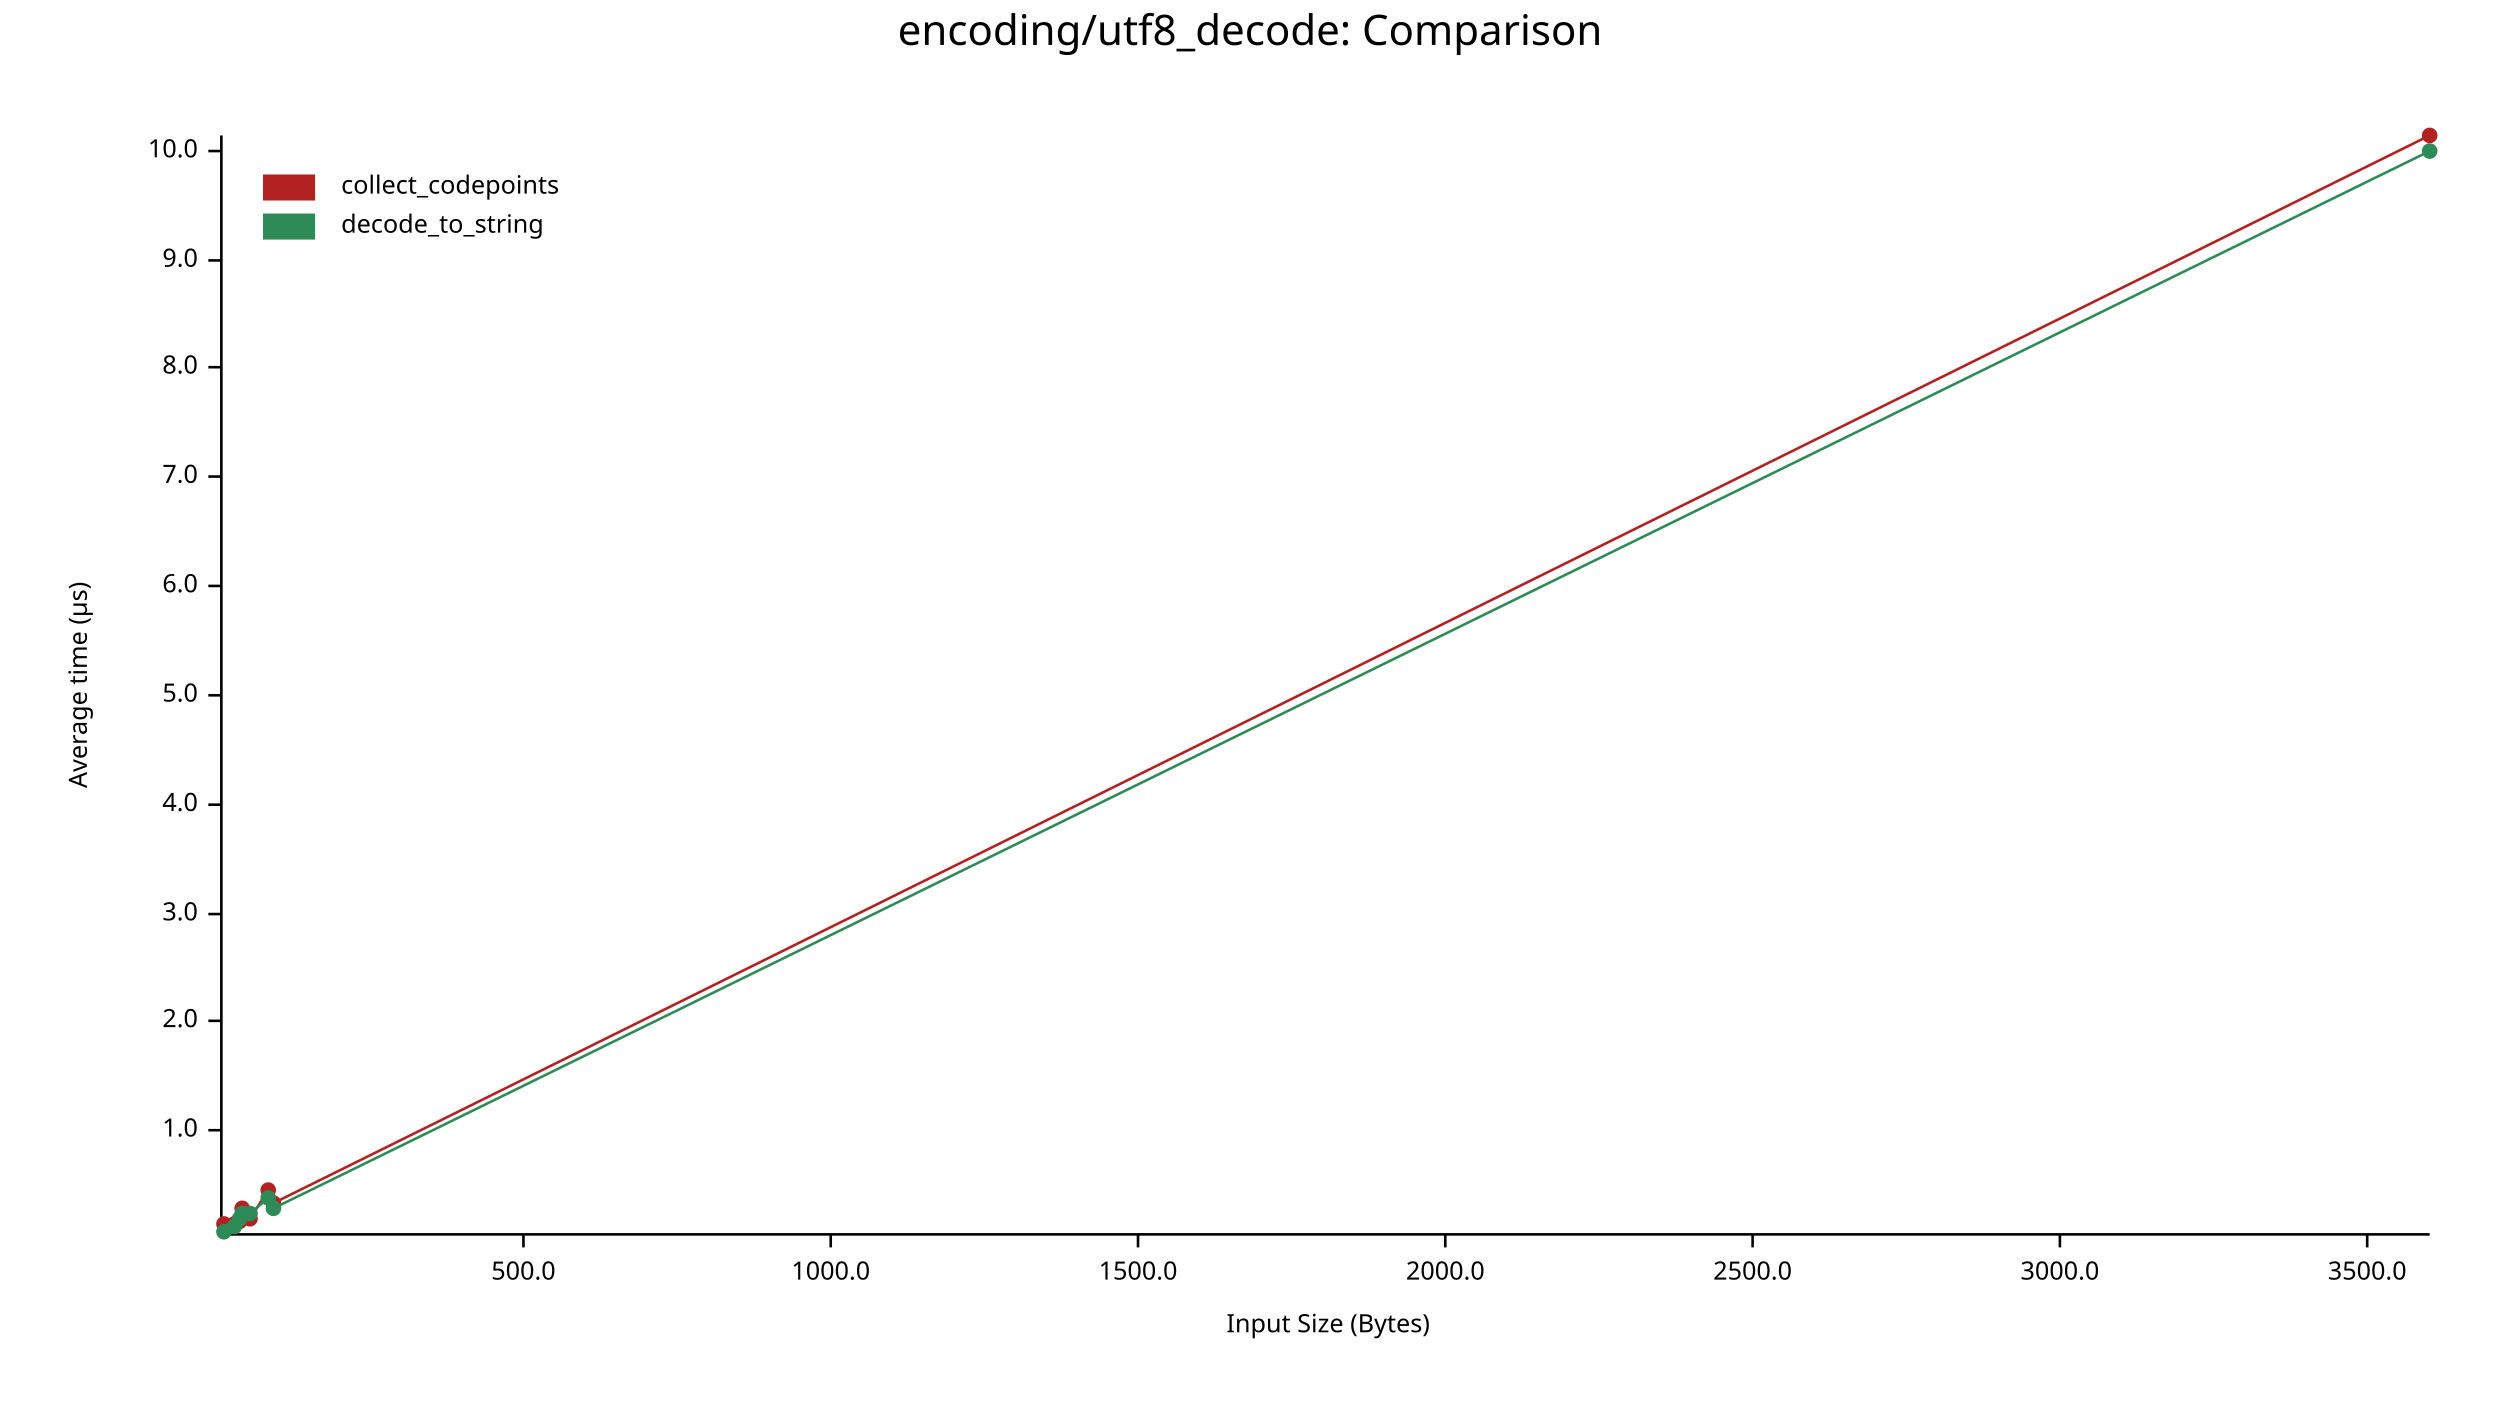
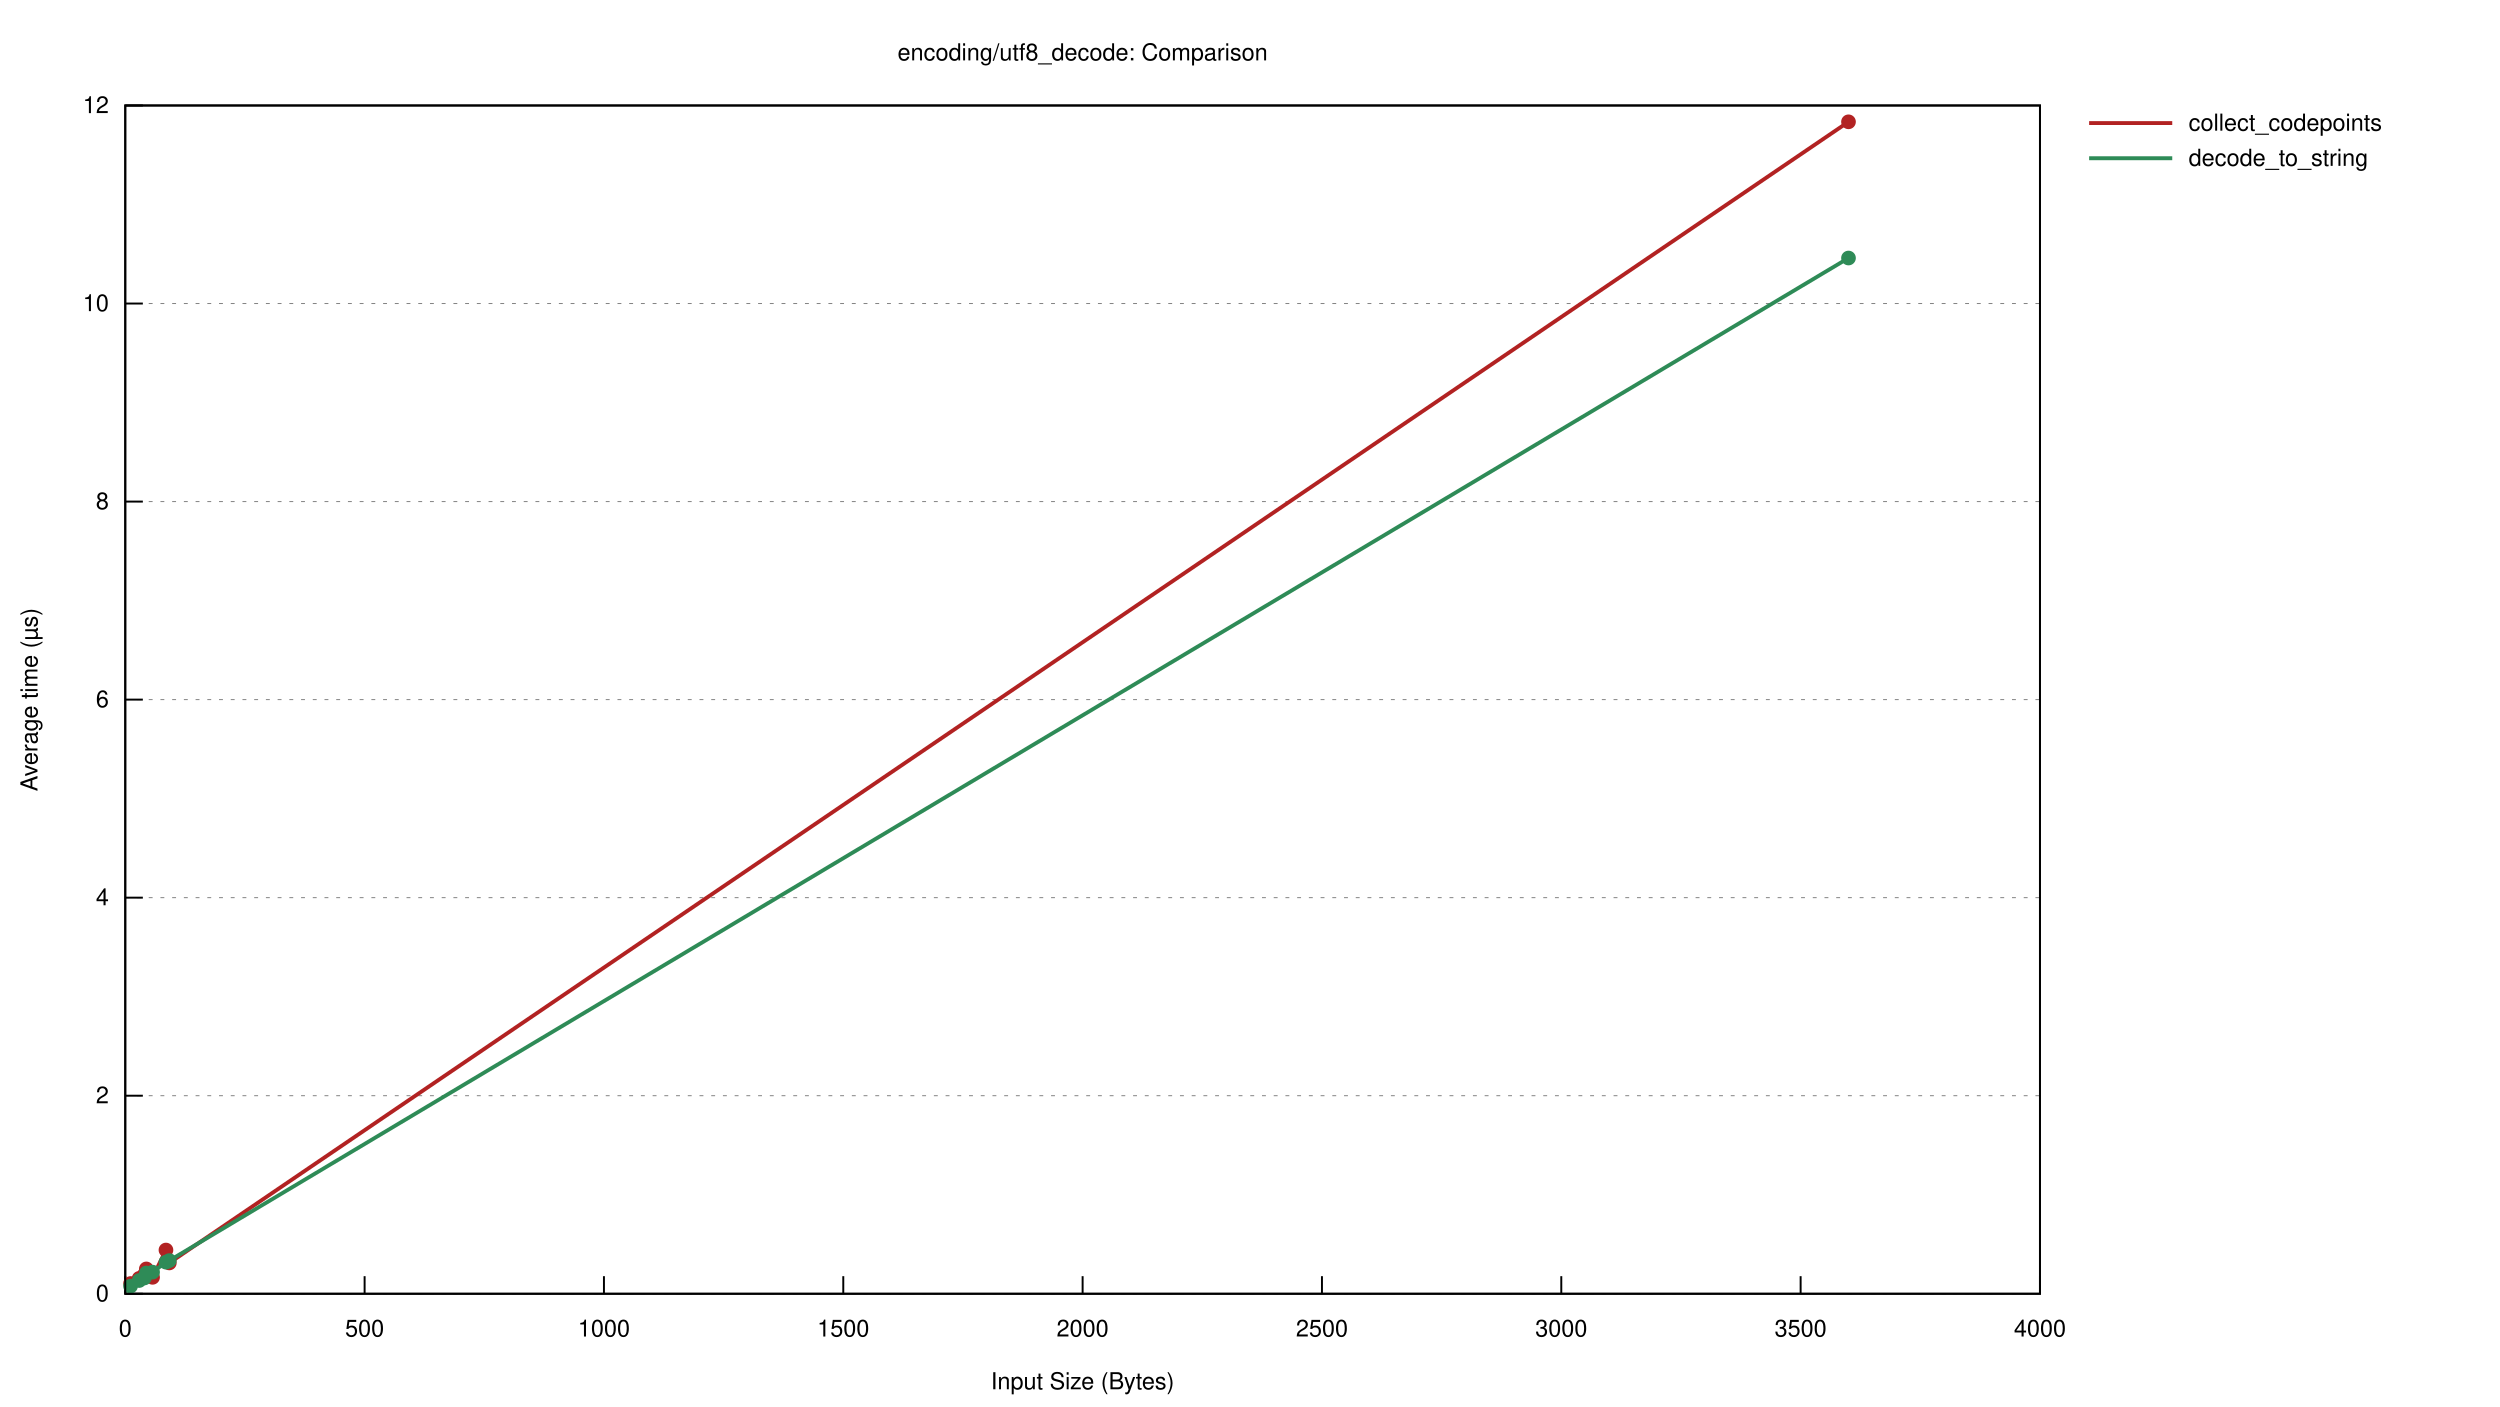
- <svg xmlns="http://www.w3.org/2000/svg" width="960" height="540" viewBox="0 0 960 540">
-   <text x="480" y="5" dy="0.76em" text-anchor="middle" font-family="sans-serif" font-size="16.129" opacity="1" fill="#000000">
- encoding/utf8_decode: Comparison
- </text>
-   <text x="26" y="263" dy="0.76em" text-anchor="middle" font-family="sans-serif" font-size="9.677" opacity="1" fill="#000000" transform="rotate(270, 26, 263)">
- Average time (µs)
- </text>
-   <text x="510" y="514" dy="-0.5ex" text-anchor="middle" font-family="sans-serif" font-size="9.677" opacity="1" fill="#000000">
- Input Size (Bytes)
- </text>
-   <polyline fill="none" opacity="1" stroke="#000000" stroke-width="1" points="85,52 85,473 " />
-   <text x="76" y="434" dy="0.5ex" text-anchor="end" font-family="sans-serif" font-size="9.677" opacity="1" fill="#000000">
- 1.0
- </text>
-   <polyline fill="none" opacity="1" stroke="#000000" stroke-width="1" points="80,434 85,434 " />
-   <text x="76" y="392" dy="0.5ex" text-anchor="end" font-family="sans-serif" font-size="9.677" opacity="1" fill="#000000">
- 2.0
- </text>
-   <polyline fill="none" opacity="1" stroke="#000000" stroke-width="1" points="80,392 85,392 " />
-   <text x="76" y="351" dy="0.5ex" text-anchor="end" font-family="sans-serif" font-size="9.677" opacity="1" fill="#000000">
- 3.0
- </text>
-   <polyline fill="none" opacity="1" stroke="#000000" stroke-width="1" points="80,351 85,351 " />
-   <text x="76" y="309" dy="0.5ex" text-anchor="end" font-family="sans-serif" font-size="9.677" opacity="1" fill="#000000">
- 4.0
- </text>
-   <polyline fill="none" opacity="1" stroke="#000000" stroke-width="1" points="80,309 85,309 " />
-   <text x="76" y="267" dy="0.5ex" text-anchor="end" font-family="sans-serif" font-size="9.677" opacity="1" fill="#000000">
- 5.0
- </text>
-   <polyline fill="none" opacity="1" stroke="#000000" stroke-width="1" points="80,267 85,267 " />
-   <text x="76" y="225" dy="0.5ex" text-anchor="end" font-family="sans-serif" font-size="9.677" opacity="1" fill="#000000">
- 6.0
- </text>
-   <polyline fill="none" opacity="1" stroke="#000000" stroke-width="1" points="80,225 85,225 " />
-   <text x="76" y="183" dy="0.5ex" text-anchor="end" font-family="sans-serif" font-size="9.677" opacity="1" fill="#000000">
- 7.0
- </text>
-   <polyline fill="none" opacity="1" stroke="#000000" stroke-width="1" points="80,183 85,183 " />
-   <text x="76" y="141" dy="0.5ex" text-anchor="end" font-family="sans-serif" font-size="9.677" opacity="1" fill="#000000">
- 8.0
- </text>
-   <polyline fill="none" opacity="1" stroke="#000000" stroke-width="1" points="80,141 85,141 " />
-   <text x="76" y="100" dy="0.5ex" text-anchor="end" font-family="sans-serif" font-size="9.677" opacity="1" fill="#000000">
- 9.0
- </text>
-   <polyline fill="none" opacity="1" stroke="#000000" stroke-width="1" points="80,100 85,100 " />
-   <text x="76" y="58" dy="0.5ex" text-anchor="end" font-family="sans-serif" font-size="9.677" opacity="1" fill="#000000">
- 10.0
- </text>
-   <polyline fill="none" opacity="1" stroke="#000000" stroke-width="1" points="80,58 85,58 " />
-   <polyline fill="none" opacity="1" stroke="#000000" stroke-width="1" points="86,474 933,474 " />
-   <text x="201" y="484" dy="0.76em" text-anchor="middle" font-family="sans-serif" font-size="9.677" opacity="1" fill="#000000">
- 500.0
- </text>
-   <polyline fill="none" opacity="1" stroke="#000000" stroke-width="1" points="201,474 201,479 " />
-   <text x="319" y="484" dy="0.76em" text-anchor="middle" font-family="sans-serif" font-size="9.677" opacity="1" fill="#000000">
- 1000.0
- </text>
-   <polyline fill="none" opacity="1" stroke="#000000" stroke-width="1" points="319,474 319,479 " />
-   <text x="437" y="484" dy="0.76em" text-anchor="middle" font-family="sans-serif" font-size="9.677" opacity="1" fill="#000000">
- 1500.0
- </text>
-   <polyline fill="none" opacity="1" stroke="#000000" stroke-width="1" points="437,474 437,479 " />
-   <text x="555" y="484" dy="0.76em" text-anchor="middle" font-family="sans-serif" font-size="9.677" opacity="1" fill="#000000">
- 2000.0
- </text>
-   <polyline fill="none" opacity="1" stroke="#000000" stroke-width="1" points="555,474 555,479 " />
-   <text x="673" y="484" dy="0.76em" text-anchor="middle" font-family="sans-serif" font-size="9.677" opacity="1" fill="#000000">
- 2500.0
- </text>
-   <polyline fill="none" opacity="1" stroke="#000000" stroke-width="1" points="673,474 673,479 " />
-   <text x="791" y="484" dy="0.76em" text-anchor="middle" font-family="sans-serif" font-size="9.677" opacity="1" fill="#000000">
- 3000.0
- </text>
-   <polyline fill="none" opacity="1" stroke="#000000" stroke-width="1" points="791,474 791,479 " />
-   <text x="909" y="484" dy="0.76em" text-anchor="middle" font-family="sans-serif" font-size="9.677" opacity="1" fill="#000000">
- 3500.0
- </text>
-   <polyline fill="none" opacity="1" stroke="#000000" stroke-width="1" points="909,474 909,479 " />
-   <circle cx="86" cy="470" r="3" opacity="1" fill="#B22222" stroke="none" stroke-width="1" />
-   <circle cx="90" cy="470" r="3" opacity="1" fill="#B22222" stroke="none" stroke-width="1" />
-   <circle cx="92" cy="469" r="3" opacity="1" fill="#B22222" stroke="none" stroke-width="1" />
-   <circle cx="93" cy="464" r="3" opacity="1" fill="#B22222" stroke="none" stroke-width="1" />
-   <circle cx="96" cy="468" r="3" opacity="1" fill="#B22222" stroke="none" stroke-width="1" />
-   <circle cx="103" cy="457" r="3" opacity="1" fill="#B22222" stroke="none" stroke-width="1" />
-   <circle cx="105" cy="462" r="3" opacity="1" fill="#B22222" stroke="none" stroke-width="1" />
-   <circle cx="933" cy="52" r="3" opacity="1" fill="#B22222" stroke="none" stroke-width="1" />
-   <polyline fill="none" opacity="1" stroke="#B22222" stroke-width="1" points="86,470 90,470 92,469 93,464 96,468 103,457 105,462 933,52 " />
-   <circle cx="86" cy="473" r="3" opacity="1" fill="#2E8B57" stroke="none" stroke-width="1" />
-   <circle cx="90" cy="471" r="3" opacity="1" fill="#2E8B57" stroke="none" stroke-width="1" />
-   <circle cx="92" cy="468" r="3" opacity="1" fill="#2E8B57" stroke="none" stroke-width="1" />
-   <circle cx="93" cy="466" r="3" opacity="1" fill="#2E8B57" stroke="none" stroke-width="1" />
-   <circle cx="96" cy="466" r="3" opacity="1" fill="#2E8B57" stroke="none" stroke-width="1" />
-   <circle cx="103" cy="460" r="3" opacity="1" fill="#2E8B57" stroke="none" stroke-width="1" />
-   <circle cx="105" cy="464" r="3" opacity="1" fill="#2E8B57" stroke="none" stroke-width="1" />
-   <circle cx="933" cy="58" r="3" opacity="1" fill="#2E8B57" stroke="none" stroke-width="1" />
-   <polyline fill="none" opacity="1" stroke="#2E8B57" stroke-width="1" points="86,473 90,471 92,468 93,466 96,466 103,460 105,464 933,58 " />
-   <text x="131" y="67" dy="0.76em" text-anchor="start" font-family="sans-serif" font-size="9.677" opacity="1" fill="#000000">
- collect_codepoints
- </text>
-   <text x="131" y="82" dy="0.76em" text-anchor="start" font-family="sans-serif" font-size="9.677" opacity="1" fill="#000000">
- decode_to_string
- </text>
-   <rect x="101" y="67" width="20" height="10" opacity="1" fill="#B22222" stroke="none" />
-   <rect x="101" y="82" width="20" height="10" opacity="1" fill="#2E8B57" stroke="none" />
+ <svg xmlns="http://www.w3.org/2000/svg" xmlns:xlink="http://www.w3.org/1999/xlink" viewBox="0 0 1280 720">
+   <g id="gnuplot_canvas">
+     <rect x="0" y="0" width="1280" height="720" fill="none" />
+     <defs>
+       <circle id="gpDot" r="0.5" stroke-width="0.5" stroke="currentColor" />
+       <path id="gpPt0" stroke-width="0.222" stroke="currentColor" d="M-1,0 h2 M0,-1 v2" />
+       <path id="gpPt1" stroke-width="0.222" stroke="currentColor" d="M-1,-1 L1,1 M1,-1 L-1,1" />
+       <path id="gpPt2" stroke-width="0.222" stroke="currentColor" d="M-1,0 L1,0 M0,-1 L0,1 M-1,-1 L1,1 M-1,1 L1,-1" />
+       <rect id="gpPt3" stroke-width="0.222" stroke="currentColor" x="-1" y="-1" width="2" height="2" />
+       <rect id="gpPt4" stroke-width="0.222" stroke="currentColor" fill="currentColor" x="-1" y="-1" width="2" height="2" />
+       <circle id="gpPt5" stroke-width="0.222" stroke="currentColor" cx="0" cy="0" r="1" />
+       <use xlink:href="#gpPt5" id="gpPt6" fill="currentColor" stroke="none" />
+       <path id="gpPt7" stroke-width="0.222" stroke="currentColor" d="M0,-1.33 L-1.33,0.67 L1.33,0.67 z" />
+       <use xlink:href="#gpPt7" id="gpPt8" fill="currentColor" stroke="none" />
+       <use xlink:href="#gpPt7" id="gpPt9" stroke="currentColor" transform="rotate(180)" />
+       <use xlink:href="#gpPt9" id="gpPt10" fill="currentColor" stroke="none" />
+       <use xlink:href="#gpPt3" id="gpPt11" stroke="currentColor" transform="rotate(45)" />
+       <use xlink:href="#gpPt11" id="gpPt12" fill="currentColor" stroke="none" />
+       <path id="gpPt13" stroke-width="0.222" stroke="currentColor" d="M0,1.330 L1.265,0.411 L0.782,-1.067 L-0.782,-1.076 L-1.265,0.411 z" />
+       <use xlink:href="#gpPt13" id="gpPt14" fill="currentColor" stroke="none" />
+       <filter id="textbox" filterUnits="objectBoundingBox" x="0" y="0" height="1" width="1">
+         <feFlood flood-color="white" flood-opacity="1" result="bgnd" />
+         <feComposite in="SourceGraphic" in2="bgnd" operator="atop" />
+       </filter>
+       <filter id="greybox" filterUnits="objectBoundingBox" x="0" y="0" height="1" width="1">
+         <feFlood flood-color="lightgrey" flood-opacity="1" result="grey" />
+         <feComposite in="SourceGraphic" in2="grey" operator="atop" />
+       </filter>
+     </defs>
+     <g fill="none" color="white" stroke="currentColor" stroke-width="1.00" stroke-linecap="butt" stroke-linejoin="miter">
+ </g>
+     <g fill="none" color="black" stroke="currentColor" stroke-width="1.00" stroke-linecap="butt" stroke-linejoin="miter">
+ </g>
+     <g fill="none" color="black" stroke="black" stroke-width="0.50" stroke-linecap="butt" stroke-linejoin="miter">
+ </g>
+     <g fill="none" color="gray" stroke="currentColor" stroke-width="0.50" stroke-linecap="butt" stroke-linejoin="miter">
+       <path stroke="gray" stroke-dasharray="2,4" class="gridline" d="M64.14,662.40 L1044.46,662.40  " />
+     </g>
+     <g fill="none" color="gray" stroke="gray" stroke-width="1.00" stroke-linecap="butt" stroke-linejoin="miter">
+ </g>
+     <g fill="none" color="black" stroke="currentColor" stroke-width="1.00" stroke-linecap="butt" stroke-linejoin="miter">
+       <path stroke="black" d="M64.14,662.40 L73.14,662.40  " />
+       <g transform="translate(55.75,666.30)" stroke="none" fill="black" font-family="Helvetica" font-size="12.00" text-anchor="end">
+         <text>
+           <tspan font-family="Helvetica"> 0</tspan>
+         </text>
+       </g>
+     </g>
+     <g fill="none" color="black" stroke="currentColor" stroke-width="1.00" stroke-linecap="butt" stroke-linejoin="miter">
+ </g>
+     <g fill="none" color="black" stroke="black" stroke-width="0.50" stroke-linecap="butt" stroke-linejoin="miter">
+ </g>
+     <g fill="none" color="gray" stroke="currentColor" stroke-width="0.50" stroke-linecap="butt" stroke-linejoin="miter">
+       <path stroke="gray" stroke-dasharray="2,4" class="gridline" d="M64.14,561.00 L1044.46,561.00  " />
+     </g>
+     <g fill="none" color="gray" stroke="gray" stroke-width="1.00" stroke-linecap="butt" stroke-linejoin="miter">
+ </g>
+     <g fill="none" color="black" stroke="currentColor" stroke-width="1.00" stroke-linecap="butt" stroke-linejoin="miter">
+       <path stroke="black" d="M64.14,561.00 L73.14,561.00  " />
+       <g transform="translate(55.75,564.90)" stroke="none" fill="black" font-family="Helvetica" font-size="12.00" text-anchor="end">
+         <text>
+           <tspan font-family="Helvetica"> 2</tspan>
+         </text>
+       </g>
+     </g>
+     <g fill="none" color="black" stroke="currentColor" stroke-width="1.00" stroke-linecap="butt" stroke-linejoin="miter">
+ </g>
+     <g fill="none" color="black" stroke="black" stroke-width="0.50" stroke-linecap="butt" stroke-linejoin="miter">
+ </g>
+     <g fill="none" color="gray" stroke="currentColor" stroke-width="0.50" stroke-linecap="butt" stroke-linejoin="miter">
+       <path stroke="gray" stroke-dasharray="2,4" class="gridline" d="M64.14,459.60 L1044.46,459.60  " />
+     </g>
+     <g fill="none" color="gray" stroke="gray" stroke-width="1.00" stroke-linecap="butt" stroke-linejoin="miter">
+ </g>
+     <g fill="none" color="black" stroke="currentColor" stroke-width="1.00" stroke-linecap="butt" stroke-linejoin="miter">
+       <path stroke="black" d="M64.14,459.60 L73.14,459.60  " />
+       <g transform="translate(55.75,463.50)" stroke="none" fill="black" font-family="Helvetica" font-size="12.00" text-anchor="end">
+         <text>
+           <tspan font-family="Helvetica"> 4</tspan>
+         </text>
+       </g>
+     </g>
+     <g fill="none" color="black" stroke="currentColor" stroke-width="1.00" stroke-linecap="butt" stroke-linejoin="miter">
+ </g>
+     <g fill="none" color="black" stroke="black" stroke-width="0.50" stroke-linecap="butt" stroke-linejoin="miter">
+ </g>
+     <g fill="none" color="gray" stroke="currentColor" stroke-width="0.50" stroke-linecap="butt" stroke-linejoin="miter">
+       <path stroke="gray" stroke-dasharray="2,4" class="gridline" d="M64.14,358.20 L1044.46,358.20  " />
+     </g>
+     <g fill="none" color="gray" stroke="gray" stroke-width="1.00" stroke-linecap="butt" stroke-linejoin="miter">
+ </g>
+     <g fill="none" color="black" stroke="currentColor" stroke-width="1.00" stroke-linecap="butt" stroke-linejoin="miter">
+       <path stroke="black" d="M64.14,358.20 L73.14,358.20  " />
+       <g transform="translate(55.75,362.10)" stroke="none" fill="black" font-family="Helvetica" font-size="12.00" text-anchor="end">
+         <text>
+           <tspan font-family="Helvetica"> 6</tspan>
+         </text>
+       </g>
+     </g>
+     <g fill="none" color="black" stroke="currentColor" stroke-width="1.00" stroke-linecap="butt" stroke-linejoin="miter">
+ </g>
+     <g fill="none" color="black" stroke="black" stroke-width="0.50" stroke-linecap="butt" stroke-linejoin="miter">
+ </g>
+     <g fill="none" color="gray" stroke="currentColor" stroke-width="0.50" stroke-linecap="butt" stroke-linejoin="miter">
+       <path stroke="gray" stroke-dasharray="2,4" class="gridline" d="M64.14,256.81 L1044.46,256.81  " />
+     </g>
+     <g fill="none" color="gray" stroke="gray" stroke-width="1.00" stroke-linecap="butt" stroke-linejoin="miter">
+ </g>
+     <g fill="none" color="black" stroke="currentColor" stroke-width="1.00" stroke-linecap="butt" stroke-linejoin="miter">
+       <path stroke="black" d="M64.14,256.81 L73.14,256.81  " />
+       <g transform="translate(55.75,260.71)" stroke="none" fill="black" font-family="Helvetica" font-size="12.00" text-anchor="end">
+         <text>
+           <tspan font-family="Helvetica"> 8</tspan>
+         </text>
+       </g>
+     </g>
+     <g fill="none" color="black" stroke="currentColor" stroke-width="1.00" stroke-linecap="butt" stroke-linejoin="miter">
+ </g>
+     <g fill="none" color="black" stroke="black" stroke-width="0.50" stroke-linecap="butt" stroke-linejoin="miter">
+ </g>
+     <g fill="none" color="gray" stroke="currentColor" stroke-width="0.50" stroke-linecap="butt" stroke-linejoin="miter">
+       <path stroke="gray" stroke-dasharray="2,4" class="gridline" d="M64.14,155.41 L1044.46,155.41  " />
+     </g>
+     <g fill="none" color="gray" stroke="gray" stroke-width="1.00" stroke-linecap="butt" stroke-linejoin="miter">
+ </g>
+     <g fill="none" color="black" stroke="currentColor" stroke-width="1.00" stroke-linecap="butt" stroke-linejoin="miter">
+       <path stroke="black" d="M64.14,155.41 L73.14,155.41  " />
+       <g transform="translate(55.75,159.31)" stroke="none" fill="black" font-family="Helvetica" font-size="12.00" text-anchor="end">
+         <text>
+           <tspan font-family="Helvetica"> 10</tspan>
+         </text>
+       </g>
+     </g>
+     <g fill="none" color="black" stroke="currentColor" stroke-width="1.00" stroke-linecap="butt" stroke-linejoin="miter">
+ </g>
+     <g fill="none" color="black" stroke="black" stroke-width="0.50" stroke-linecap="butt" stroke-linejoin="miter">
+ </g>
+     <g fill="none" color="gray" stroke="currentColor" stroke-width="0.50" stroke-linecap="butt" stroke-linejoin="miter">
+       <path stroke="gray" stroke-dasharray="2,4" class="gridline" d="M64.14,54.01 L1044.46,54.01  " />
+     </g>
+     <g fill="none" color="gray" stroke="gray" stroke-width="1.00" stroke-linecap="butt" stroke-linejoin="miter">
+ </g>
+     <g fill="none" color="black" stroke="currentColor" stroke-width="1.00" stroke-linecap="butt" stroke-linejoin="miter">
+       <path stroke="black" d="M64.14,54.01 L73.14,54.01  " />
+       <g transform="translate(55.75,57.91)" stroke="none" fill="black" font-family="Helvetica" font-size="12.00" text-anchor="end">
+         <text>
+           <tspan font-family="Helvetica"> 12</tspan>
+         </text>
+       </g>
+     </g>
+     <g fill="none" color="black" stroke="currentColor" stroke-width="1.00" stroke-linecap="butt" stroke-linejoin="miter">
+       <path stroke="black" d="M64.14,662.40 L64.14,653.40  " />
+       <g transform="translate(64.14,684.30)" stroke="none" fill="black" font-family="Helvetica" font-size="12.00" text-anchor="middle">
+         <text>
+           <tspan font-family="Helvetica"> 0</tspan>
+         </text>
+       </g>
+     </g>
+     <g fill="none" color="black" stroke="currentColor" stroke-width="1.00" stroke-linecap="butt" stroke-linejoin="miter">
+       <path stroke="black" d="M186.68,662.40 L186.68,653.40  " />
+       <g transform="translate(186.68,684.30)" stroke="none" fill="black" font-family="Helvetica" font-size="12.00" text-anchor="middle">
+         <text>
+           <tspan font-family="Helvetica"> 500</tspan>
+         </text>
+       </g>
+     </g>
+     <g fill="none" color="black" stroke="currentColor" stroke-width="1.00" stroke-linecap="butt" stroke-linejoin="miter">
+       <path stroke="black" d="M309.22,662.40 L309.22,653.40  " />
+       <g transform="translate(309.22,684.30)" stroke="none" fill="black" font-family="Helvetica" font-size="12.00" text-anchor="middle">
+         <text>
+           <tspan font-family="Helvetica"> 1000</tspan>
+         </text>
+       </g>
+     </g>
+     <g fill="none" color="black" stroke="currentColor" stroke-width="1.00" stroke-linecap="butt" stroke-linejoin="miter">
+       <path stroke="black" d="M431.76,662.40 L431.76,653.40  " />
+       <g transform="translate(431.76,684.30)" stroke="none" fill="black" font-family="Helvetica" font-size="12.00" text-anchor="middle">
+         <text>
+           <tspan font-family="Helvetica"> 1500</tspan>
+         </text>
+       </g>
+     </g>
+     <g fill="none" color="black" stroke="currentColor" stroke-width="1.00" stroke-linecap="butt" stroke-linejoin="miter">
+       <path stroke="black" d="M554.30,662.40 L554.30,653.40  " />
+       <g transform="translate(554.30,684.30)" stroke="none" fill="black" font-family="Helvetica" font-size="12.00" text-anchor="middle">
+         <text>
+           <tspan font-family="Helvetica"> 2000</tspan>
+         </text>
+       </g>
+     </g>
+     <g fill="none" color="black" stroke="currentColor" stroke-width="1.00" stroke-linecap="butt" stroke-linejoin="miter">
+       <path stroke="black" d="M676.84,662.40 L676.84,653.40  " />
+       <g transform="translate(676.84,684.30)" stroke="none" fill="black" font-family="Helvetica" font-size="12.00" text-anchor="middle">
+         <text>
+           <tspan font-family="Helvetica"> 2500</tspan>
+         </text>
+       </g>
+     </g>
+     <g fill="none" color="black" stroke="currentColor" stroke-width="1.00" stroke-linecap="butt" stroke-linejoin="miter">
+       <path stroke="black" d="M799.38,662.40 L799.38,653.40  " />
+       <g transform="translate(799.38,684.30)" stroke="none" fill="black" font-family="Helvetica" font-size="12.00" text-anchor="middle">
+         <text>
+           <tspan font-family="Helvetica"> 3000</tspan>
+         </text>
+       </g>
+     </g>
+     <g fill="none" color="black" stroke="currentColor" stroke-width="1.00" stroke-linecap="butt" stroke-linejoin="miter">
+       <path stroke="black" d="M921.92,662.40 L921.92,653.40  " />
+       <g transform="translate(921.92,684.30)" stroke="none" fill="black" font-family="Helvetica" font-size="12.00" text-anchor="middle">
+         <text>
+           <tspan font-family="Helvetica"> 3500</tspan>
+         </text>
+       </g>
+     </g>
+     <g fill="none" color="black" stroke="currentColor" stroke-width="1.00" stroke-linecap="butt" stroke-linejoin="miter">
+       <path stroke="black" d="M1044.46,662.40 L1044.46,653.40  " />
+       <g transform="translate(1044.46,684.30)" stroke="none" fill="black" font-family="Helvetica" font-size="12.00" text-anchor="middle">
+         <text>
+           <tspan font-family="Helvetica"> 4000</tspan>
+         </text>
+       </g>
+     </g>
+     <g fill="none" color="black" stroke="currentColor" stroke-width="1.00" stroke-linecap="butt" stroke-linejoin="miter">
+ </g>
+     <g fill="none" color="black" stroke="currentColor" stroke-width="1.00" stroke-linecap="butt" stroke-linejoin="miter">
+       <path stroke="black" d="M64.14,54.01 L64.14,662.40 L1044.46,662.40 L1044.46,54.01 L64.14,54.01 Z  " />
+     </g>
+     <g fill="none" color="black" stroke="currentColor" stroke-width="1.00" stroke-linecap="butt" stroke-linejoin="miter">
+ </g>
+     <g id="gnuplot_plot_1">
+       <g fill="none" color="white" stroke="black" stroke-width="2.00" stroke-linecap="butt" stroke-linejoin="miter">
+ </g>
+       <g fill="none" color="black" stroke="currentColor" stroke-width="2.00" stroke-linecap="butt" stroke-linejoin="miter">
+         <g transform="translate(1120.58,66.91)" stroke="none" fill="black" font-family="Helvetica" font-size="12.00" text-anchor="start">
+           <text>
+             <tspan font-family="Helvetica">collect_codepoints</tspan>
+           </text>
+         </g>
+       </g>
+       <g fill="none" color="black" stroke="currentColor" stroke-width="2.00" stroke-linecap="butt" stroke-linejoin="miter">
+         <path stroke="rgb(178,  34,  34)" d="M1069.63,63.01 L1112.19,63.01 M66.84,657.16 L71.25,654.54 L73.94,652.58 L74.92,649.69 L78.11,653.99 L84.97,640.02   L86.69,646.62 L946.43,62.37  " />
+       </g>
+     </g>
+     <g id="gnuplot_plot_2" fill="none">
+       <g fill="none" color="white" stroke="rgb(178,  34,  34)" stroke-width="1.00" stroke-linecap="butt" stroke-linejoin="miter">
+ </g>
+       <g fill="none" color="black" stroke="currentColor" stroke-width="1.00" stroke-linecap="butt" stroke-linejoin="miter">
+         <use xlink:href="#gpPt6" transform="translate(66.84,657.16) scale(3.38)" color="rgb(178,  34,  34)" />
+         <use xlink:href="#gpPt6" transform="translate(71.25,654.54) scale(3.38)" color="rgb(178,  34,  34)" />
+         <use xlink:href="#gpPt6" transform="translate(73.94,652.58) scale(3.38)" color="rgb(178,  34,  34)" />
+         <use xlink:href="#gpPt6" transform="translate(74.92,649.69) scale(3.38)" color="rgb(178,  34,  34)" />
+         <use xlink:href="#gpPt6" transform="translate(78.11,653.99) scale(3.38)" color="rgb(178,  34,  34)" />
+         <use xlink:href="#gpPt6" transform="translate(84.97,640.02) scale(3.38)" color="rgb(178,  34,  34)" />
+         <use xlink:href="#gpPt6" transform="translate(86.69,646.62) scale(3.38)" color="rgb(178,  34,  34)" />
+         <use xlink:href="#gpPt6" transform="translate(946.43,62.37) scale(3.38)" color="rgb(178,  34,  34)" />
+       </g>
+     </g>
+     <g id="gnuplot_plot_3">
+       <g fill="none" color="white" stroke="rgb(178,  34,  34)" stroke-width="2.00" stroke-linecap="butt" stroke-linejoin="miter">
+ </g>
+       <g fill="none" color="black" stroke="currentColor" stroke-width="2.00" stroke-linecap="butt" stroke-linejoin="miter">
+         <g transform="translate(1120.58,84.91)" stroke="none" fill="black" font-family="Helvetica" font-size="12.00" text-anchor="start">
+           <text>
+             <tspan font-family="Helvetica">decode_to_string</tspan>
+           </text>
+         </g>
+       </g>
+       <g fill="none" color="black" stroke="currentColor" stroke-width="2.00" stroke-linecap="butt" stroke-linejoin="miter">
+         <path stroke="rgb( 46, 139,  87)" d="M1069.63,81.01 L1112.19,81.01 M66.84,658.50 L71.25,655.63 L73.94,654.33 L74.92,651.78 L78.11,651.34 L84.97,646.22   L86.69,645.42 L946.43,132.11  " />
+       </g>
+     </g>
+     <g id="gnuplot_plot_4" fill="none">
+       <g fill="none" color="white" stroke="rgb( 46, 139,  87)" stroke-width="1.00" stroke-linecap="butt" stroke-linejoin="miter">
+ </g>
+       <g fill="none" color="black" stroke="currentColor" stroke-width="1.00" stroke-linecap="butt" stroke-linejoin="miter">
+         <use xlink:href="#gpPt6" transform="translate(66.84,658.50) scale(3.38)" color="rgb( 46, 139,  87)" />
+         <use xlink:href="#gpPt6" transform="translate(71.25,655.63) scale(3.38)" color="rgb( 46, 139,  87)" />
+         <use xlink:href="#gpPt6" transform="translate(73.94,654.33) scale(3.38)" color="rgb( 46, 139,  87)" />
+         <use xlink:href="#gpPt6" transform="translate(74.92,651.78) scale(3.38)" color="rgb( 46, 139,  87)" />
+         <use xlink:href="#gpPt6" transform="translate(78.11,651.34) scale(3.38)" color="rgb( 46, 139,  87)" />
+         <use xlink:href="#gpPt6" transform="translate(84.97,646.22) scale(3.38)" color="rgb( 46, 139,  87)" />
+         <use xlink:href="#gpPt6" transform="translate(86.69,645.42) scale(3.38)" color="rgb( 46, 139,  87)" />
+         <use xlink:href="#gpPt6" transform="translate(946.43,132.11) scale(3.38)" color="rgb( 46, 139,  87)" />
+       </g>
+     </g>
+     <g fill="none" color="white" stroke="rgb( 46, 139,  87)" stroke-width="2.00" stroke-linecap="butt" stroke-linejoin="miter">
+ </g>
+     <g fill="none" color="black" stroke="currentColor" stroke-width="2.00" stroke-linecap="butt" stroke-linejoin="miter">
+ </g>
+     <g fill="none" color="black" stroke="black" stroke-width="1.00" stroke-linecap="butt" stroke-linejoin="miter">
+ </g>
+     <g fill="none" color="black" stroke="currentColor" stroke-width="1.00" stroke-linecap="butt" stroke-linejoin="miter">
+       <path stroke="black" d="M64.14,54.01 L64.14,662.40 L1044.46,662.40 L1044.46,54.01 L64.14,54.01 Z  " />
+       <g transform="translate(19.18,358.21) rotate(270.00)" stroke="none" fill="black" font-family="Helvetica" font-size="12.00" text-anchor="middle">
+         <text>
+           <tspan font-family="Helvetica">Average time (µs)</tspan>
+         </text>
+       </g>
+     </g>
+     <g fill="none" color="black" stroke="currentColor" stroke-width="1.00" stroke-linecap="butt" stroke-linejoin="miter">
+       <g transform="translate(554.30,711.30)" stroke="none" fill="black" font-family="Helvetica" font-size="12.00" text-anchor="middle">
+         <text>
+           <tspan font-family="Helvetica">Input Size (Bytes)</tspan>
+         </text>
+       </g>
+     </g>
+     <g fill="none" color="black" stroke="currentColor" stroke-width="1.00" stroke-linecap="butt" stroke-linejoin="miter">
+ </g>
+     <g fill="none" color="black" stroke="currentColor" stroke-width="1.00" stroke-linecap="butt" stroke-linejoin="miter">
+       <g transform="translate(554.30,30.91)" stroke="none" fill="black" font-family="Helvetica" font-size="12.00" text-anchor="middle">
+         <text>
+           <tspan font-family="Helvetica">encoding/utf8_decode: Comparison</tspan>
+         </text>
+       </g>
+     </g>
+     <g fill="none" color="black" stroke="currentColor" stroke-width="1.00" stroke-linecap="butt" stroke-linejoin="miter">
+ </g>
+   </g>
</svg>
